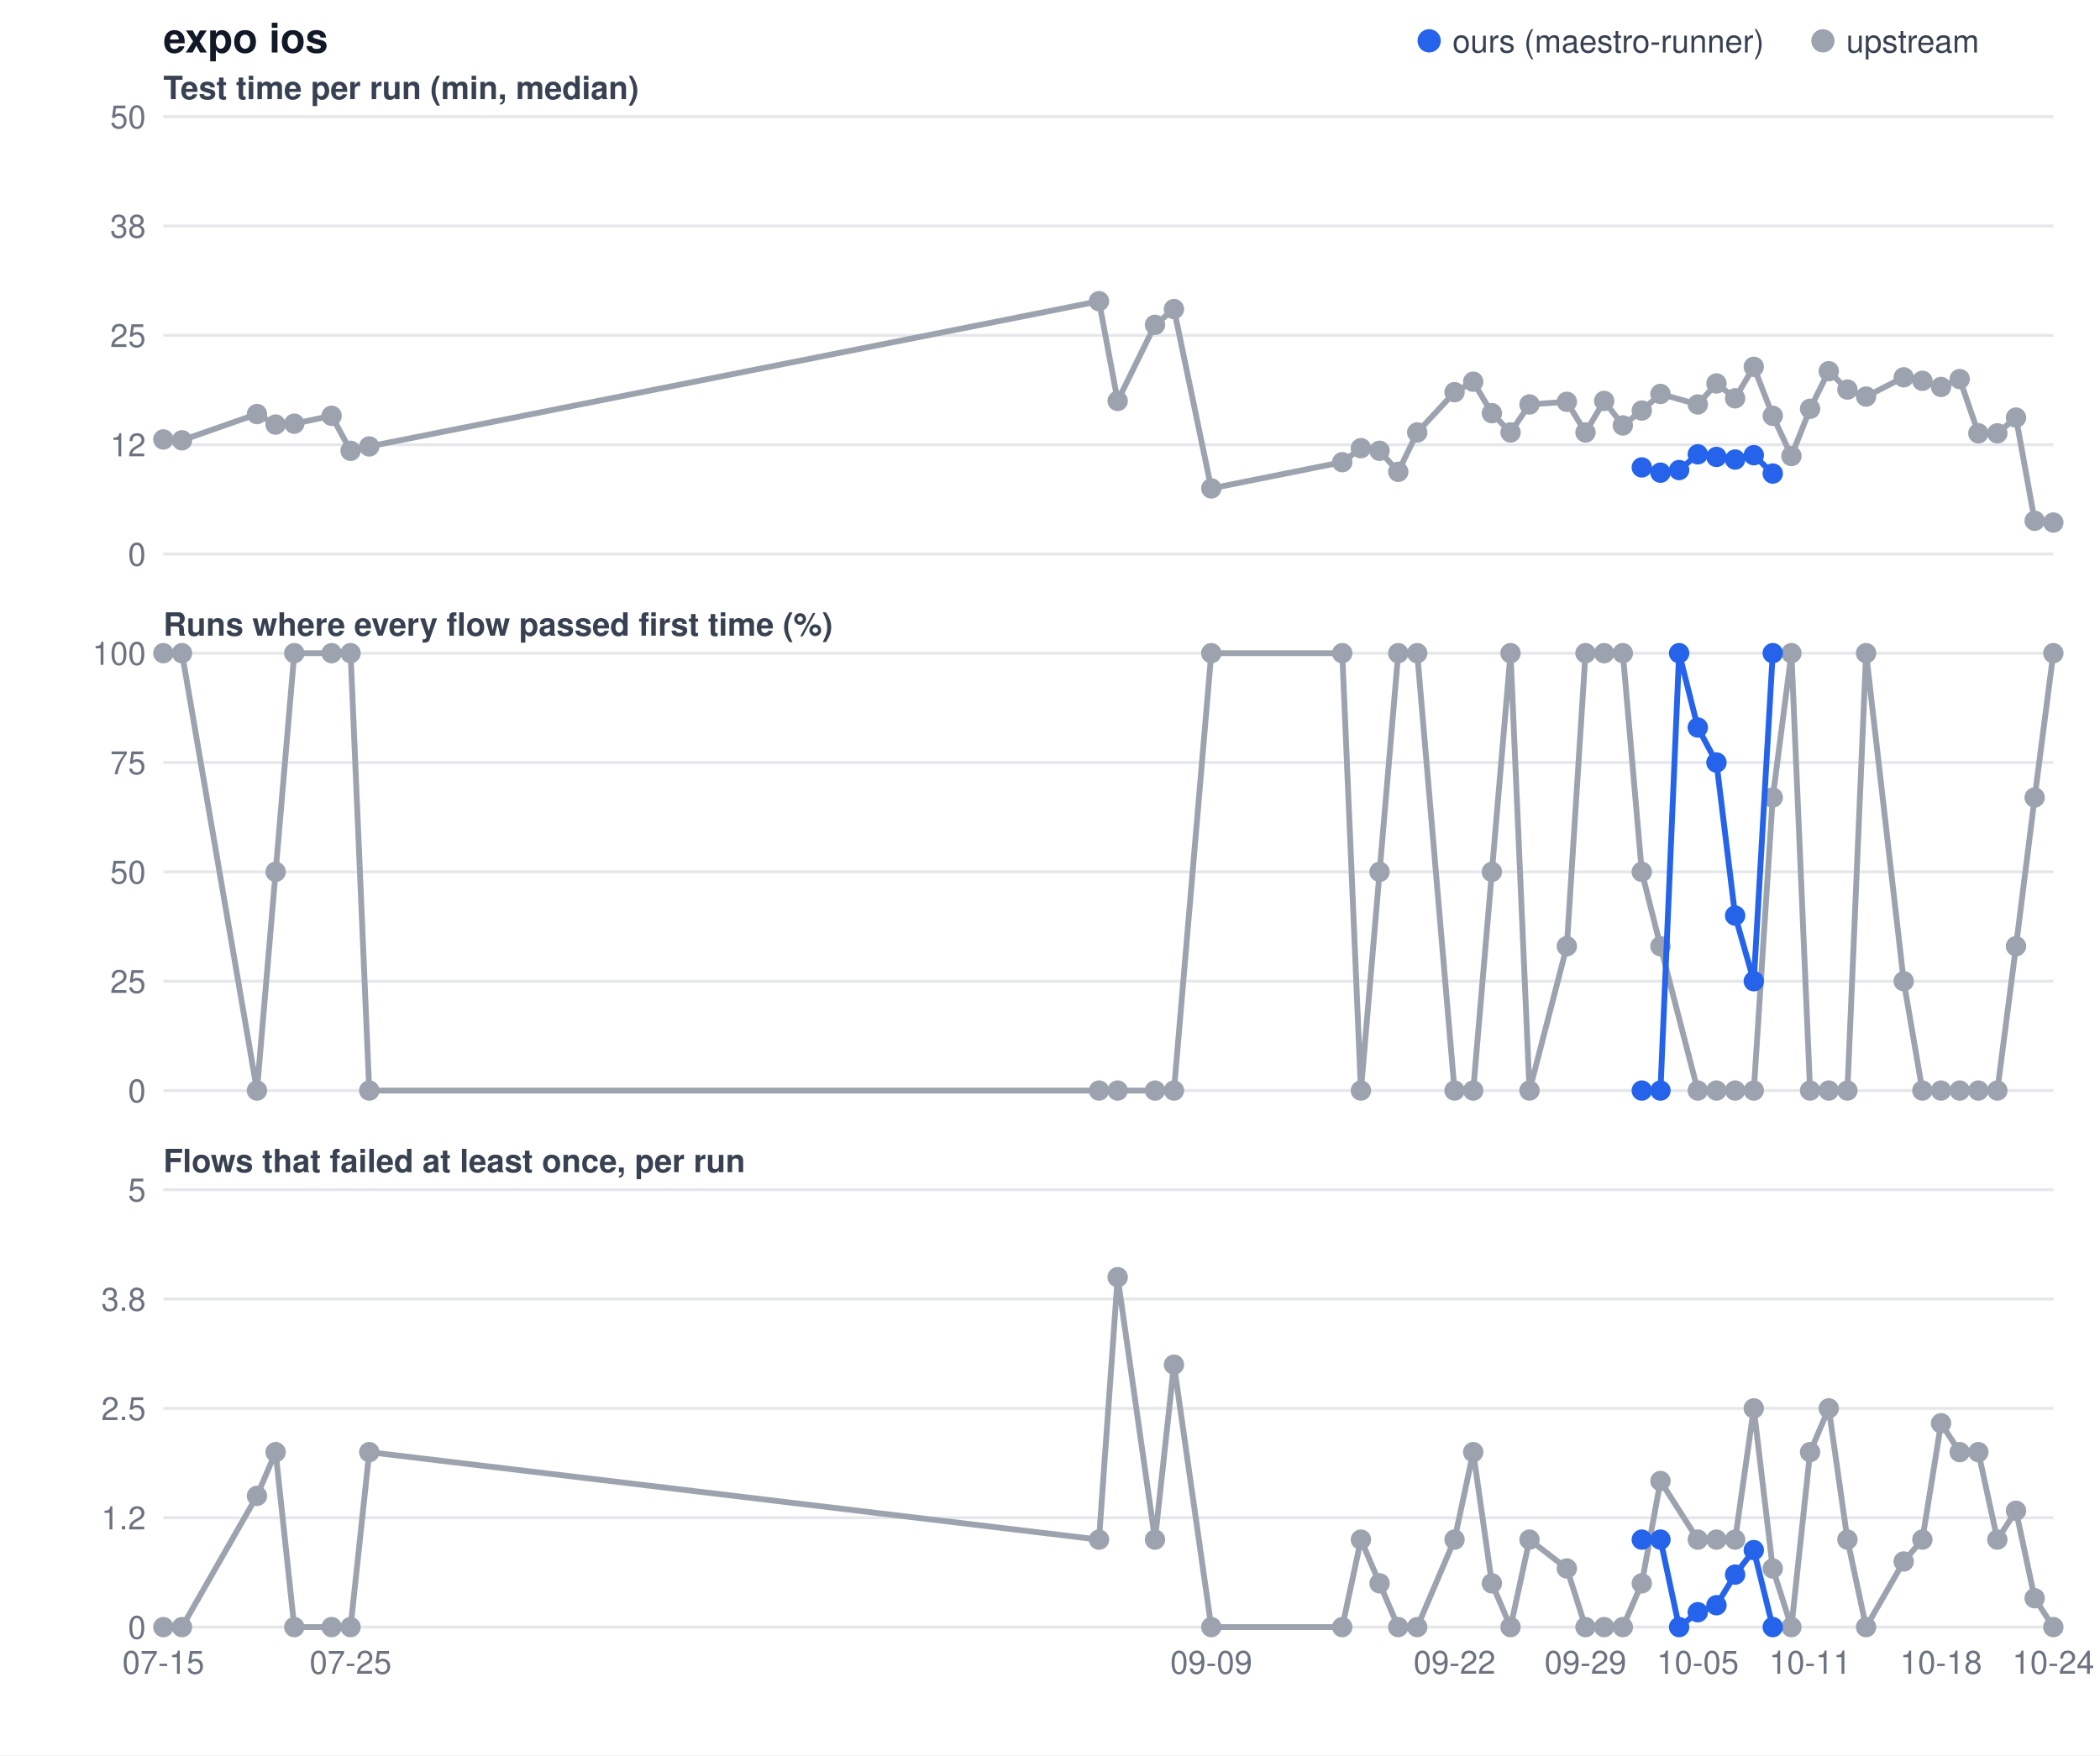
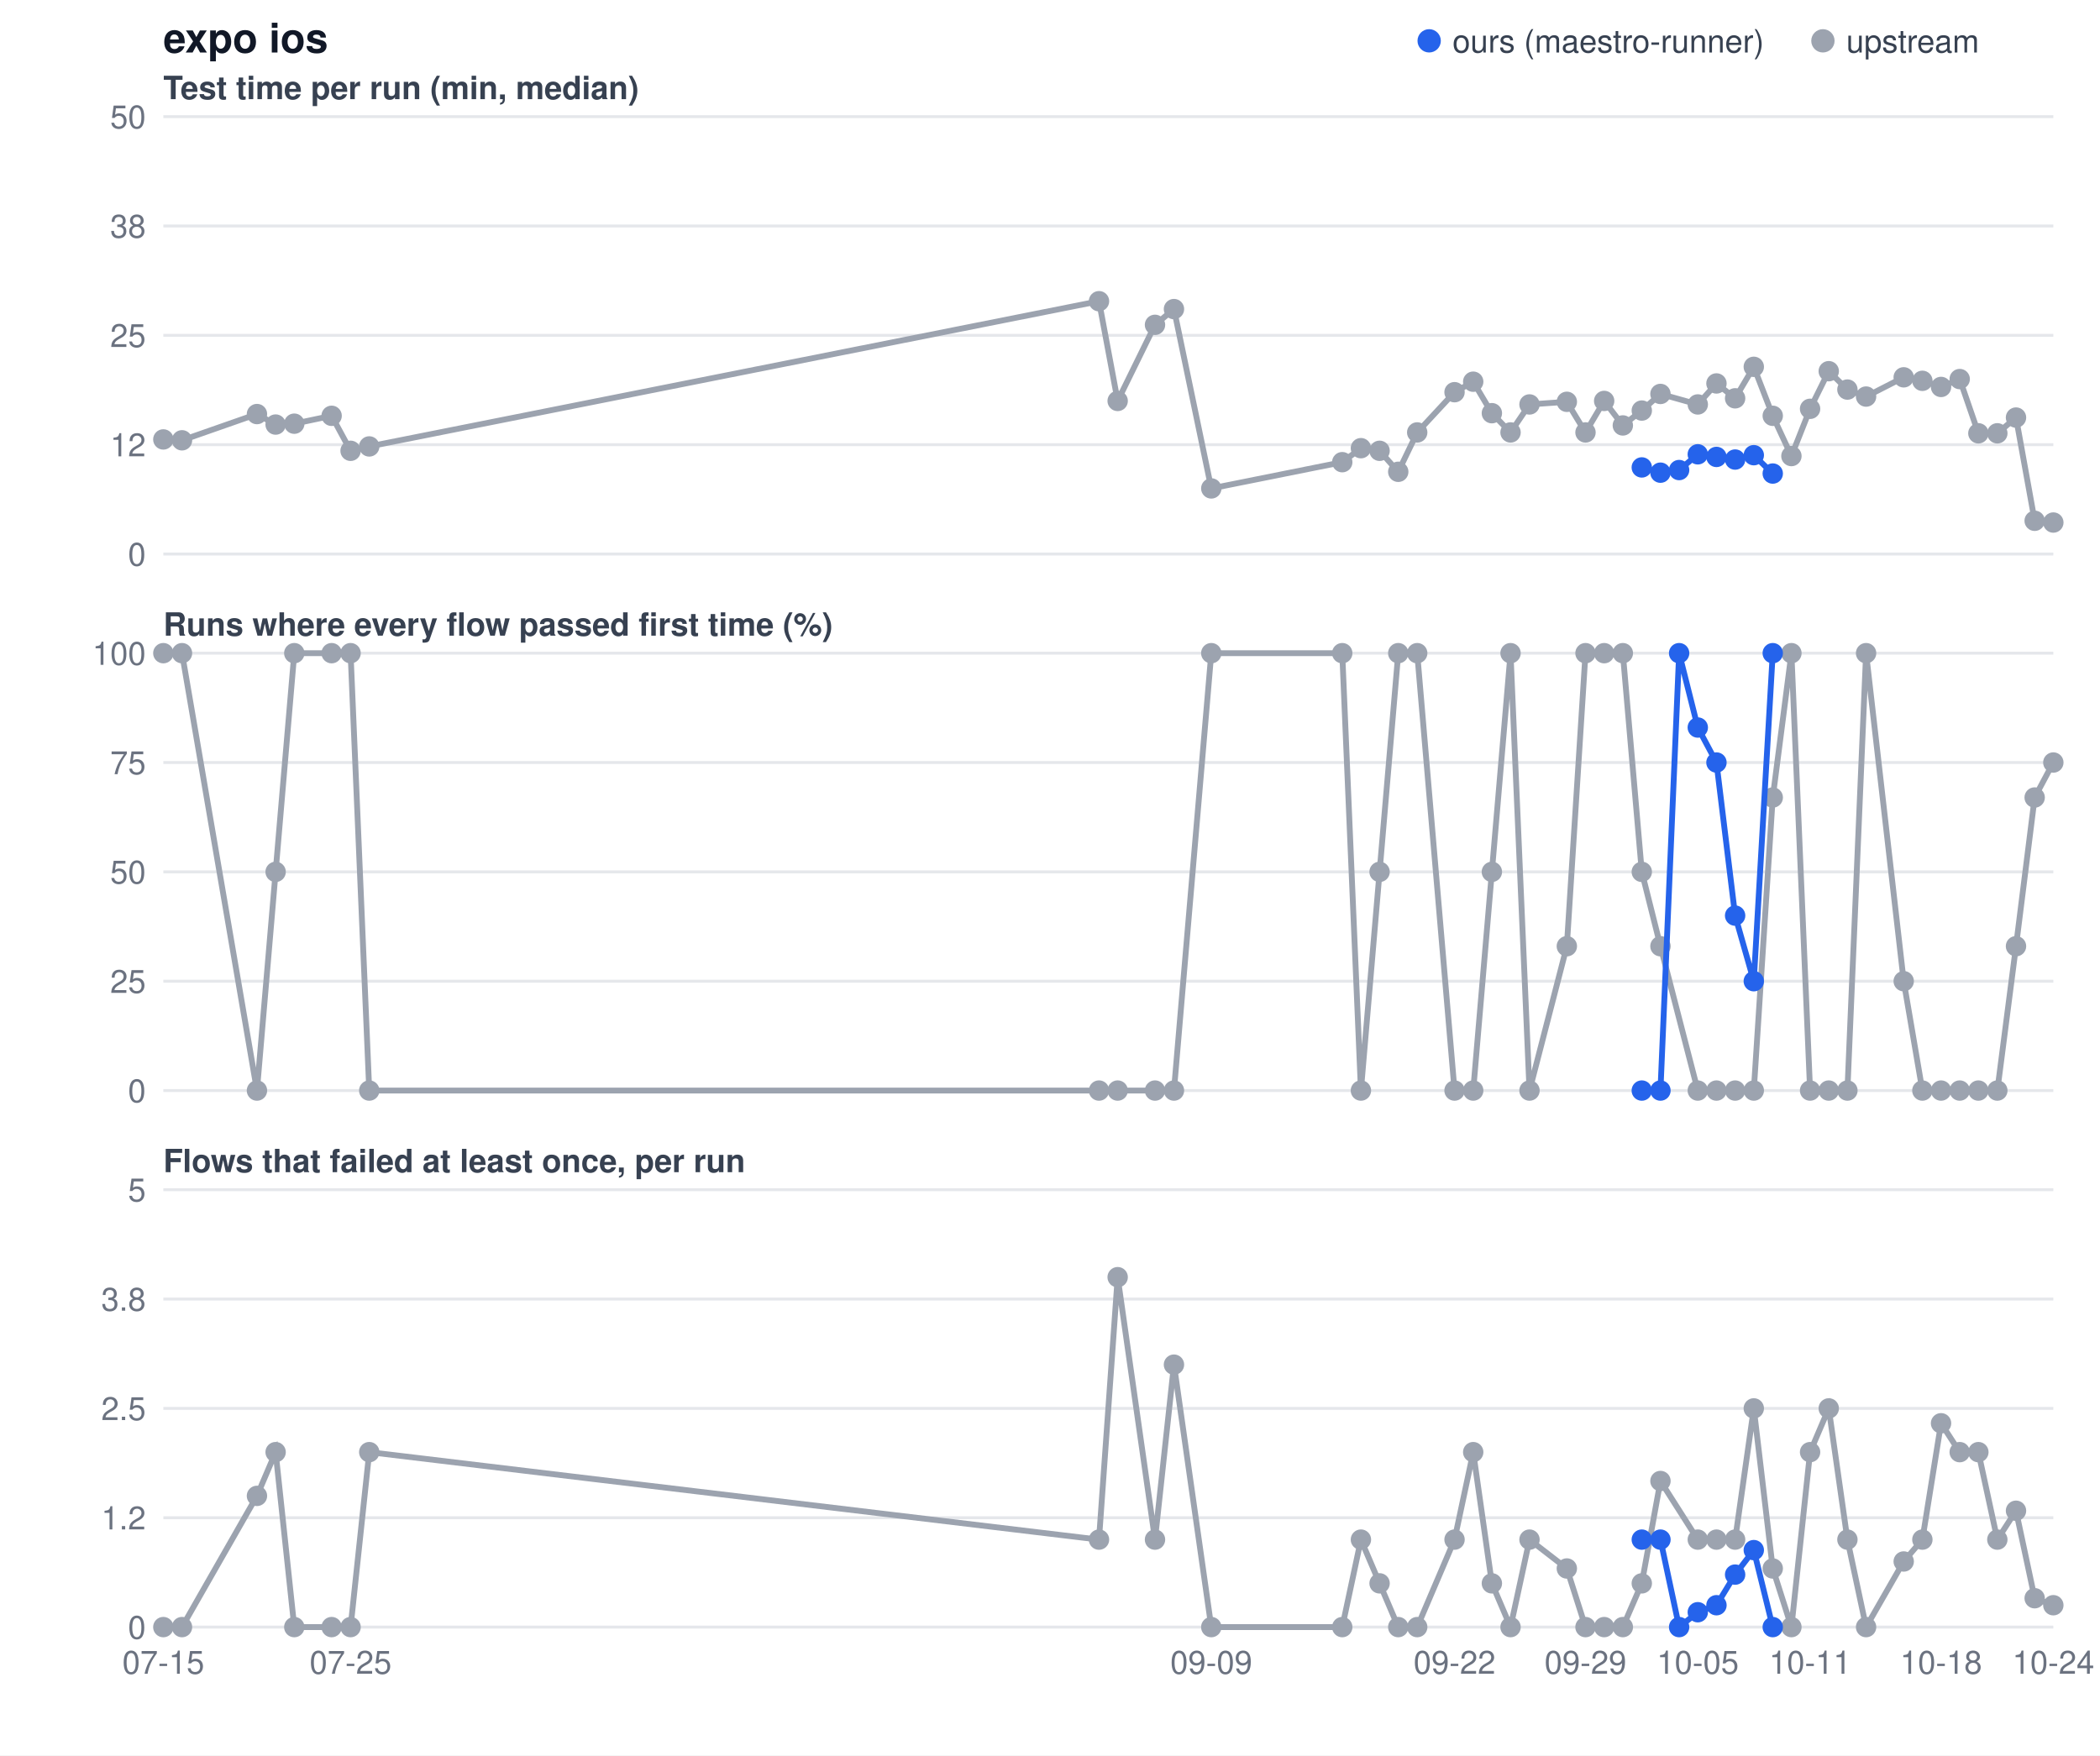
<svg xmlns="http://www.w3.org/2000/svg" width="720" height="602" font-family="-apple-system,Segoe UI,Helvetica,Arial,sans-serif" font-size="11">
  <rect width="100%" height="100%" fill="#ffffff" />
  <text x="56" y="18" font-size="14" font-weight="600" fill="#111827">expo ios</text>
  <circle cx="490" cy="14" r="4" fill="#2563eb" />
  <text x="498" y="18" fill="#374151">ours (maestro-runner)</text>
  <circle cx="625" cy="14" r="4" fill="#9ca3af" />
  <text x="633" y="18" fill="#374151">upstream</text>
  <text x="56" y="34" fill="#374151" font-weight="600">Test time per run (min, median)</text>
  <line x1="56" x2="704" y1="190.0" y2="190.0" stroke="#e5e7eb" />
  <text x="50" y="194.0" text-anchor="end" fill="#6b7280">0</text>
  <line x1="56" x2="704" y1="152.5" y2="152.5" stroke="#e5e7eb" />
  <text x="50" y="156.5" text-anchor="end" fill="#6b7280">12</text>
  <line x1="56" x2="704" y1="115.0" y2="115.0" stroke="#e5e7eb" />
  <text x="50" y="119.0" text-anchor="end" fill="#6b7280">25</text>
  <line x1="56" x2="704" y1="77.5" y2="77.5" stroke="#e5e7eb" />
  <text x="50" y="81.5" text-anchor="end" fill="#6b7280">38</text>
  <line x1="56" x2="704" y1="40.0" y2="40.0" stroke="#e5e7eb" />
  <text x="50" y="44.0" text-anchor="end" fill="#6b7280">50</text>
  <polyline fill="none" stroke="#9ca3af" stroke-width="2" points="56.0,150.7 62.4,151.0 88.1,142.0 94.5,145.6 100.9,145.3 113.7,142.6 120.2,154.6 126.6,153.1 376.8,103.3 383.2,137.5 396.0,111.4 402.5,106.0 415.3,167.5 460.2,158.5 466.6,153.7 473.0,154.6 479.4,161.8 485.9,148.3 498.7,134.5 505.1,130.9 511.5,141.7 517.9,148.3 524.4,138.7 537.2,137.8 543.6,148.3 550.0,137.5 556.4,145.9 562.9,140.8 569.3,135.1 582.1,138.7 588.5,131.5 594.9,136.6 601.3,125.8 607.8,142.6 614.2,156.4 620.6,140.2 627.0,127.3 633.4,133.6 639.8,136.0 652.7,129.4 659.1,130.6 665.5,132.7 671.9,130.0 678.3,148.6 684.8,148.6 691.2,143.2 697.6,178.6 704.0,179.2" />
  <circle cx="56.0" cy="150.7" r="3.5" fill="#9ca3af" />
  <circle cx="62.4" cy="151.0" r="3.5" fill="#9ca3af" />
  <circle cx="88.1" cy="142.0" r="3.5" fill="#9ca3af" />
  <circle cx="94.5" cy="145.6" r="3.5" fill="#9ca3af" />
  <circle cx="100.9" cy="145.3" r="3.5" fill="#9ca3af" />
  <circle cx="113.7" cy="142.6" r="3.5" fill="#9ca3af" />
  <circle cx="120.2" cy="154.6" r="3.5" fill="#9ca3af" />
  <circle cx="126.6" cy="153.1" r="3.5" fill="#9ca3af" />
  <circle cx="376.8" cy="103.3" r="3.5" fill="#9ca3af" />
  <circle cx="383.2" cy="137.5" r="3.5" fill="#9ca3af" />
  <circle cx="396.0" cy="111.4" r="3.5" fill="#9ca3af" />
  <circle cx="402.5" cy="106.0" r="3.5" fill="#9ca3af" />
  <circle cx="415.3" cy="167.5" r="3.5" fill="#9ca3af" />
  <circle cx="460.2" cy="158.5" r="3.5" fill="#9ca3af" />
  <circle cx="466.6" cy="153.7" r="3.5" fill="#9ca3af" />
  <circle cx="473.0" cy="154.6" r="3.5" fill="#9ca3af" />
  <circle cx="479.4" cy="161.8" r="3.5" fill="#9ca3af" />
  <circle cx="485.9" cy="148.3" r="3.5" fill="#9ca3af" />
  <circle cx="498.7" cy="134.5" r="3.5" fill="#9ca3af" />
  <circle cx="505.1" cy="130.9" r="3.5" fill="#9ca3af" />
  <circle cx="511.5" cy="141.7" r="3.5" fill="#9ca3af" />
  <circle cx="517.9" cy="148.3" r="3.5" fill="#9ca3af" />
  <circle cx="524.4" cy="138.7" r="3.5" fill="#9ca3af" />
  <circle cx="537.2" cy="137.8" r="3.5" fill="#9ca3af" />
  <circle cx="543.6" cy="148.3" r="3.5" fill="#9ca3af" />
  <circle cx="550.0" cy="137.5" r="3.5" fill="#9ca3af" />
  <circle cx="556.4" cy="145.9" r="3.5" fill="#9ca3af" />
  <circle cx="562.9" cy="140.8" r="3.5" fill="#9ca3af" />
  <circle cx="569.3" cy="135.1" r="3.5" fill="#9ca3af" />
  <circle cx="582.1" cy="138.7" r="3.5" fill="#9ca3af" />
  <circle cx="588.5" cy="131.5" r="3.5" fill="#9ca3af" />
  <circle cx="594.9" cy="136.6" r="3.5" fill="#9ca3af" />
  <circle cx="601.3" cy="125.8" r="3.5" fill="#9ca3af" />
  <circle cx="607.8" cy="142.6" r="3.5" fill="#9ca3af" />
  <circle cx="614.2" cy="156.4" r="3.5" fill="#9ca3af" />
  <circle cx="620.6" cy="140.2" r="3.5" fill="#9ca3af" />
  <circle cx="627.0" cy="127.3" r="3.5" fill="#9ca3af" />
  <circle cx="633.4" cy="133.6" r="3.5" fill="#9ca3af" />
  <circle cx="639.8" cy="136.0" r="3.5" fill="#9ca3af" />
  <circle cx="652.7" cy="129.4" r="3.5" fill="#9ca3af" />
  <circle cx="659.1" cy="130.6" r="3.5" fill="#9ca3af" />
  <circle cx="665.5" cy="132.7" r="3.5" fill="#9ca3af" />
  <circle cx="671.9" cy="130.0" r="3.5" fill="#9ca3af" />
  <circle cx="678.3" cy="148.6" r="3.5" fill="#9ca3af" />
  <circle cx="684.8" cy="148.6" r="3.5" fill="#9ca3af" />
  <circle cx="691.2" cy="143.2" r="3.5" fill="#9ca3af" />
  <circle cx="697.6" cy="178.6" r="3.5" fill="#9ca3af" />
  <circle cx="704.0" cy="179.2" r="3.5" fill="#9ca3af" />
  <polyline fill="none" stroke="#2563eb" stroke-width="2" points="562.9,160.3 569.3,162.1 575.7,161.2 582.1,155.8 588.5,156.7 594.9,157.6 601.3,156.1 607.8,162.4" />
  <circle cx="562.9" cy="160.3" r="3.5" fill="#2563eb" />
  <circle cx="569.3" cy="162.1" r="3.5" fill="#2563eb" />
  <circle cx="575.7" cy="161.2" r="3.5" fill="#2563eb" />
  <circle cx="582.1" cy="155.8" r="3.5" fill="#2563eb" />
  <circle cx="588.5" cy="156.7" r="3.5" fill="#2563eb" />
  <circle cx="594.9" cy="157.6" r="3.5" fill="#2563eb" />
  <circle cx="601.3" cy="156.1" r="3.5" fill="#2563eb" />
  <circle cx="607.8" cy="162.4" r="3.5" fill="#2563eb" />
  <text x="56" y="218" fill="#374151" font-weight="600">Runs where every flow passed first time (%)</text>
  <line x1="56" x2="704" y1="374.0" y2="374.0" stroke="#e5e7eb" />
  <text x="50" y="378.0" text-anchor="end" fill="#6b7280">0</text>
  <line x1="56" x2="704" y1="336.5" y2="336.5" stroke="#e5e7eb" />
  <text x="50" y="340.5" text-anchor="end" fill="#6b7280">25</text>
  <line x1="56" x2="704" y1="299.0" y2="299.0" stroke="#e5e7eb" />
  <text x="50" y="303.0" text-anchor="end" fill="#6b7280">50</text>
  <line x1="56" x2="704" y1="261.5" y2="261.5" stroke="#e5e7eb" />
  <text x="50" y="265.5" text-anchor="end" fill="#6b7280">75</text>
  <line x1="56" x2="704" y1="224.0" y2="224.0" stroke="#e5e7eb" />
  <text x="50" y="228.0" text-anchor="end" fill="#6b7280">100</text>
-   <polyline fill="none" stroke="#9ca3af" stroke-width="2" points="56.0,224.0 62.4,224.0 88.1,374.0 94.5,299.0 100.9,224.0 113.7,224.0 120.2,224.0 126.6,374.0 376.8,374.0 383.2,374.0 396.0,374.0 402.5,374.0 415.3,224.0 460.2,224.0 466.6,374.0 473.0,299.0 479.4,224.0 485.9,224.0 498.7,374.0 505.1,374.0 511.5,299.0 517.9,224.0 524.4,374.0 537.2,324.5 543.6,224.0 550.0,224.0 556.4,224.0 562.9,299.0 569.3,324.5 582.1,374.0 588.5,374.0 594.9,374.0 601.3,374.0 607.8,273.5 614.2,224.0 620.6,374.0 627.0,374.0 633.4,374.0 639.8,224.0 652.7,336.5 659.1,374.0 665.5,374.0 671.9,374.0 678.3,374.0 684.8,374.0 691.2,324.5 697.6,273.5 704.0,224.0" />
+   <polyline fill="none" stroke="#9ca3af" stroke-width="2" points="56.0,224.0 62.4,224.0 88.1,374.0 94.5,299.0 100.9,224.0 113.7,224.0 120.2,224.0 126.6,374.0 376.8,374.0 383.2,374.0 396.0,374.0 402.5,374.0 415.3,224.0 460.2,224.0 466.6,374.0 473.0,299.0 479.4,224.0 485.9,224.0 498.7,374.0 505.1,374.0 511.5,299.0 517.9,224.0 524.4,374.0 537.2,324.5 543.6,224.0 550.0,224.0 556.4,224.0 562.9,299.0 569.3,324.5 582.1,374.0 588.5,374.0 594.9,374.0 601.3,374.0 607.8,273.5 614.2,224.0 620.6,374.0 627.0,374.0 633.4,374.0 639.8,224.0 652.7,336.5 659.1,374.0 665.5,374.0 671.9,374.0 678.3,374.0 684.8,374.0 691.2,324.5 697.6,273.5 704.0,261.5" />
  <circle cx="56.0" cy="224.0" r="3.5" fill="#9ca3af" />
  <circle cx="62.4" cy="224.0" r="3.5" fill="#9ca3af" />
  <circle cx="88.1" cy="374.0" r="3.5" fill="#9ca3af" />
  <circle cx="94.5" cy="299.0" r="3.5" fill="#9ca3af" />
  <circle cx="100.9" cy="224.0" r="3.5" fill="#9ca3af" />
  <circle cx="113.7" cy="224.0" r="3.5" fill="#9ca3af" />
  <circle cx="120.2" cy="224.0" r="3.5" fill="#9ca3af" />
  <circle cx="126.6" cy="374.0" r="3.5" fill="#9ca3af" />
  <circle cx="376.8" cy="374.0" r="3.5" fill="#9ca3af" />
  <circle cx="383.2" cy="374.0" r="3.5" fill="#9ca3af" />
  <circle cx="396.0" cy="374.0" r="3.5" fill="#9ca3af" />
  <circle cx="402.5" cy="374.0" r="3.5" fill="#9ca3af" />
  <circle cx="415.3" cy="224.0" r="3.5" fill="#9ca3af" />
  <circle cx="460.2" cy="224.0" r="3.5" fill="#9ca3af" />
  <circle cx="466.6" cy="374.0" r="3.5" fill="#9ca3af" />
  <circle cx="473.0" cy="299.0" r="3.5" fill="#9ca3af" />
  <circle cx="479.4" cy="224.0" r="3.5" fill="#9ca3af" />
  <circle cx="485.9" cy="224.0" r="3.5" fill="#9ca3af" />
  <circle cx="498.7" cy="374.0" r="3.5" fill="#9ca3af" />
  <circle cx="505.1" cy="374.0" r="3.5" fill="#9ca3af" />
  <circle cx="511.5" cy="299.0" r="3.5" fill="#9ca3af" />
  <circle cx="517.9" cy="224.0" r="3.5" fill="#9ca3af" />
  <circle cx="524.4" cy="374.0" r="3.5" fill="#9ca3af" />
  <circle cx="537.2" cy="324.5" r="3.5" fill="#9ca3af" />
  <circle cx="543.6" cy="224.0" r="3.5" fill="#9ca3af" />
  <circle cx="550.0" cy="224.0" r="3.5" fill="#9ca3af" />
  <circle cx="556.4" cy="224.0" r="3.5" fill="#9ca3af" />
  <circle cx="562.9" cy="299.0" r="3.5" fill="#9ca3af" />
  <circle cx="569.3" cy="324.5" r="3.5" fill="#9ca3af" />
  <circle cx="582.1" cy="374.0" r="3.5" fill="#9ca3af" />
  <circle cx="588.5" cy="374.0" r="3.5" fill="#9ca3af" />
  <circle cx="594.9" cy="374.0" r="3.5" fill="#9ca3af" />
  <circle cx="601.3" cy="374.0" r="3.5" fill="#9ca3af" />
  <circle cx="607.8" cy="273.5" r="3.5" fill="#9ca3af" />
  <circle cx="614.2" cy="224.0" r="3.5" fill="#9ca3af" />
  <circle cx="620.6" cy="374.0" r="3.5" fill="#9ca3af" />
  <circle cx="627.0" cy="374.0" r="3.5" fill="#9ca3af" />
  <circle cx="633.4" cy="374.0" r="3.5" fill="#9ca3af" />
  <circle cx="639.8" cy="224.0" r="3.5" fill="#9ca3af" />
  <circle cx="652.7" cy="336.5" r="3.5" fill="#9ca3af" />
  <circle cx="659.1" cy="374.0" r="3.5" fill="#9ca3af" />
  <circle cx="665.5" cy="374.0" r="3.5" fill="#9ca3af" />
  <circle cx="671.9" cy="374.0" r="3.5" fill="#9ca3af" />
  <circle cx="678.3" cy="374.0" r="3.5" fill="#9ca3af" />
  <circle cx="684.8" cy="374.0" r="3.5" fill="#9ca3af" />
  <circle cx="691.2" cy="324.5" r="3.5" fill="#9ca3af" />
  <circle cx="697.6" cy="273.5" r="3.5" fill="#9ca3af" />
-   <circle cx="704.0" cy="224.0" r="3.5" fill="#9ca3af" />
+   <circle cx="704.0" cy="261.5" r="3.5" fill="#9ca3af" />
  <polyline fill="none" stroke="#2563eb" stroke-width="2" points="562.9,374.0 569.3,374.0 575.7,224.0 582.1,249.5 588.5,261.5 594.9,314.0 601.3,336.5 607.8,224.0" />
  <circle cx="562.9" cy="374.0" r="3.5" fill="#2563eb" />
  <circle cx="569.3" cy="374.0" r="3.5" fill="#2563eb" />
  <circle cx="575.7" cy="224.0" r="3.5" fill="#2563eb" />
  <circle cx="582.1" cy="249.5" r="3.5" fill="#2563eb" />
  <circle cx="588.5" cy="261.5" r="3.5" fill="#2563eb" />
  <circle cx="594.9" cy="314.0" r="3.5" fill="#2563eb" />
  <circle cx="601.3" cy="336.5" r="3.5" fill="#2563eb" />
  <circle cx="607.8" cy="224.0" r="3.5" fill="#2563eb" />
  <text x="56" y="402" fill="#374151" font-weight="600">Flows that failed at least once, per run</text>
  <line x1="56" x2="704" y1="558.0" y2="558.0" stroke="#e5e7eb" />
  <text x="50" y="562.0" text-anchor="end" fill="#6b7280">0</text>
  <line x1="56" x2="704" y1="520.5" y2="520.5" stroke="#e5e7eb" />
  <text x="50" y="524.5" text-anchor="end" fill="#6b7280">1.2</text>
  <line x1="56" x2="704" y1="483.0" y2="483.0" stroke="#e5e7eb" />
  <text x="50" y="487.0" text-anchor="end" fill="#6b7280">2.5</text>
  <line x1="56" x2="704" y1="445.5" y2="445.5" stroke="#e5e7eb" />
  <text x="50" y="449.5" text-anchor="end" fill="#6b7280">3.8</text>
  <line x1="56" x2="704" y1="408.0" y2="408.0" stroke="#e5e7eb" />
  <text x="50" y="412.0" text-anchor="end" fill="#6b7280">5</text>
-   <polyline fill="none" stroke="#9ca3af" stroke-width="2" points="56.0,558.0 62.4,558.0 88.1,513.0 94.5,498.0 100.9,558.0 113.7,558.0 120.2,558.0 126.6,498.0 376.8,528.0 383.2,438.0 396.0,528.0 402.5,468.0 415.3,558.0 460.2,558.0 466.6,528.0 473.0,543.0 479.4,558.0 485.9,558.0 498.7,528.0 505.1,498.0 511.5,543.0 517.9,558.0 524.4,528.0 537.2,537.9 543.6,558.0 550.0,558.0 556.4,558.0 562.9,543.0 569.3,507.9 582.1,528.0 588.5,528.0 594.9,528.0 601.3,483.0 607.8,537.9 614.2,558.0 620.6,498.0 627.0,483.0 633.4,528.0 639.8,558.0 652.7,535.5 659.1,528.0 665.5,488.1 671.9,498.0 678.3,498.0 684.8,528.0 691.2,518.1 697.6,548.1 704.0,558.0" />
+   <polyline fill="none" stroke="#9ca3af" stroke-width="2" points="56.0,558.0 62.4,558.0 88.1,513.0 94.5,498.0 100.9,558.0 113.7,558.0 120.2,558.0 126.6,498.0 376.8,528.0 383.2,438.0 396.0,528.0 402.5,468.0 415.3,558.0 460.2,558.0 466.6,528.0 473.0,543.0 479.4,558.0 485.9,558.0 498.7,528.0 505.1,498.0 511.5,543.0 517.9,558.0 524.4,528.0 537.2,537.9 543.6,558.0 550.0,558.0 556.4,558.0 562.9,543.0 569.3,507.9 582.1,528.0 588.5,528.0 594.9,528.0 601.3,483.0 607.8,537.9 614.2,558.0 620.6,498.0 627.0,483.0 633.4,528.0 639.8,558.0 652.7,535.5 659.1,528.0 665.5,488.1 671.9,498.0 678.3,498.0 684.8,528.0 691.2,518.1 697.6,548.1 704.0,550.5" />
  <circle cx="56.0" cy="558.0" r="3.5" fill="#9ca3af" />
  <circle cx="62.4" cy="558.0" r="3.5" fill="#9ca3af" />
  <circle cx="88.1" cy="513.0" r="3.5" fill="#9ca3af" />
  <circle cx="94.5" cy="498.0" r="3.5" fill="#9ca3af" />
  <circle cx="100.9" cy="558.0" r="3.5" fill="#9ca3af" />
  <circle cx="113.7" cy="558.0" r="3.5" fill="#9ca3af" />
  <circle cx="120.2" cy="558.0" r="3.5" fill="#9ca3af" />
  <circle cx="126.6" cy="498.0" r="3.5" fill="#9ca3af" />
  <circle cx="376.8" cy="528.0" r="3.5" fill="#9ca3af" />
  <circle cx="383.2" cy="438.0" r="3.5" fill="#9ca3af" />
  <circle cx="396.0" cy="528.0" r="3.5" fill="#9ca3af" />
  <circle cx="402.5" cy="468.0" r="3.5" fill="#9ca3af" />
  <circle cx="415.3" cy="558.0" r="3.5" fill="#9ca3af" />
  <circle cx="460.2" cy="558.0" r="3.5" fill="#9ca3af" />
  <circle cx="466.6" cy="528.0" r="3.5" fill="#9ca3af" />
  <circle cx="473.0" cy="543.0" r="3.5" fill="#9ca3af" />
  <circle cx="479.4" cy="558.0" r="3.5" fill="#9ca3af" />
  <circle cx="485.9" cy="558.0" r="3.5" fill="#9ca3af" />
  <circle cx="498.7" cy="528.0" r="3.5" fill="#9ca3af" />
  <circle cx="505.1" cy="498.0" r="3.5" fill="#9ca3af" />
  <circle cx="511.5" cy="543.0" r="3.5" fill="#9ca3af" />
  <circle cx="517.9" cy="558.0" r="3.5" fill="#9ca3af" />
  <circle cx="524.4" cy="528.0" r="3.5" fill="#9ca3af" />
  <circle cx="537.2" cy="537.9" r="3.5" fill="#9ca3af" />
  <circle cx="543.6" cy="558.0" r="3.5" fill="#9ca3af" />
  <circle cx="550.0" cy="558.0" r="3.5" fill="#9ca3af" />
  <circle cx="556.4" cy="558.0" r="3.5" fill="#9ca3af" />
  <circle cx="562.9" cy="543.0" r="3.5" fill="#9ca3af" />
  <circle cx="569.3" cy="507.9" r="3.5" fill="#9ca3af" />
  <circle cx="582.1" cy="528.0" r="3.5" fill="#9ca3af" />
  <circle cx="588.5" cy="528.0" r="3.5" fill="#9ca3af" />
  <circle cx="594.9" cy="528.0" r="3.5" fill="#9ca3af" />
  <circle cx="601.3" cy="483.0" r="3.5" fill="#9ca3af" />
  <circle cx="607.8" cy="537.9" r="3.5" fill="#9ca3af" />
  <circle cx="614.2" cy="558.0" r="3.5" fill="#9ca3af" />
  <circle cx="620.6" cy="498.0" r="3.5" fill="#9ca3af" />
  <circle cx="627.0" cy="483.0" r="3.5" fill="#9ca3af" />
  <circle cx="633.4" cy="528.0" r="3.5" fill="#9ca3af" />
  <circle cx="639.8" cy="558.0" r="3.5" fill="#9ca3af" />
  <circle cx="652.7" cy="535.5" r="3.5" fill="#9ca3af" />
  <circle cx="659.1" cy="528.0" r="3.5" fill="#9ca3af" />
  <circle cx="665.5" cy="488.1" r="3.5" fill="#9ca3af" />
  <circle cx="671.9" cy="498.0" r="3.5" fill="#9ca3af" />
  <circle cx="678.3" cy="498.0" r="3.5" fill="#9ca3af" />
  <circle cx="684.8" cy="528.0" r="3.5" fill="#9ca3af" />
  <circle cx="691.2" cy="518.1" r="3.5" fill="#9ca3af" />
  <circle cx="697.6" cy="548.1" r="3.5" fill="#9ca3af" />
-   <circle cx="704.0" cy="558.0" r="3.5" fill="#9ca3af" />
+   <circle cx="704.0" cy="550.5" r="3.5" fill="#9ca3af" />
  <polyline fill="none" stroke="#2563eb" stroke-width="2" points="562.9,528.0 569.3,528.0 575.7,558.0 582.1,552.9 588.5,550.5 594.9,540.0 601.3,531.6 607.8,558.0" />
  <circle cx="562.9" cy="528.0" r="3.5" fill="#2563eb" />
  <circle cx="569.3" cy="528.0" r="3.5" fill="#2563eb" />
  <circle cx="575.7" cy="558.0" r="3.5" fill="#2563eb" />
  <circle cx="582.1" cy="552.9" r="3.5" fill="#2563eb" />
  <circle cx="588.5" cy="550.5" r="3.5" fill="#2563eb" />
  <circle cx="594.9" cy="540.0" r="3.5" fill="#2563eb" />
  <circle cx="601.3" cy="531.6" r="3.5" fill="#2563eb" />
  <circle cx="607.8" cy="558.0" r="3.5" fill="#2563eb" />
  <text x="56.0" y="574" text-anchor="middle" fill="#6b7280">07-15</text>
  <text x="120.2" y="574" text-anchor="middle" fill="#6b7280">07-25</text>
  <text x="415.3" y="574" text-anchor="middle" fill="#6b7280">09-09</text>
  <text x="498.7" y="574" text-anchor="middle" fill="#6b7280">09-22</text>
  <text x="543.6" y="574" text-anchor="middle" fill="#6b7280">09-29</text>
  <text x="582.1" y="574" text-anchor="middle" fill="#6b7280">10-05</text>
  <text x="620.6" y="574" text-anchor="middle" fill="#6b7280">10-11</text>
  <text x="665.5" y="574" text-anchor="middle" fill="#6b7280">10-18</text>
  <text x="704.0" y="574" text-anchor="middle" fill="#6b7280">10-24</text>
</svg>
